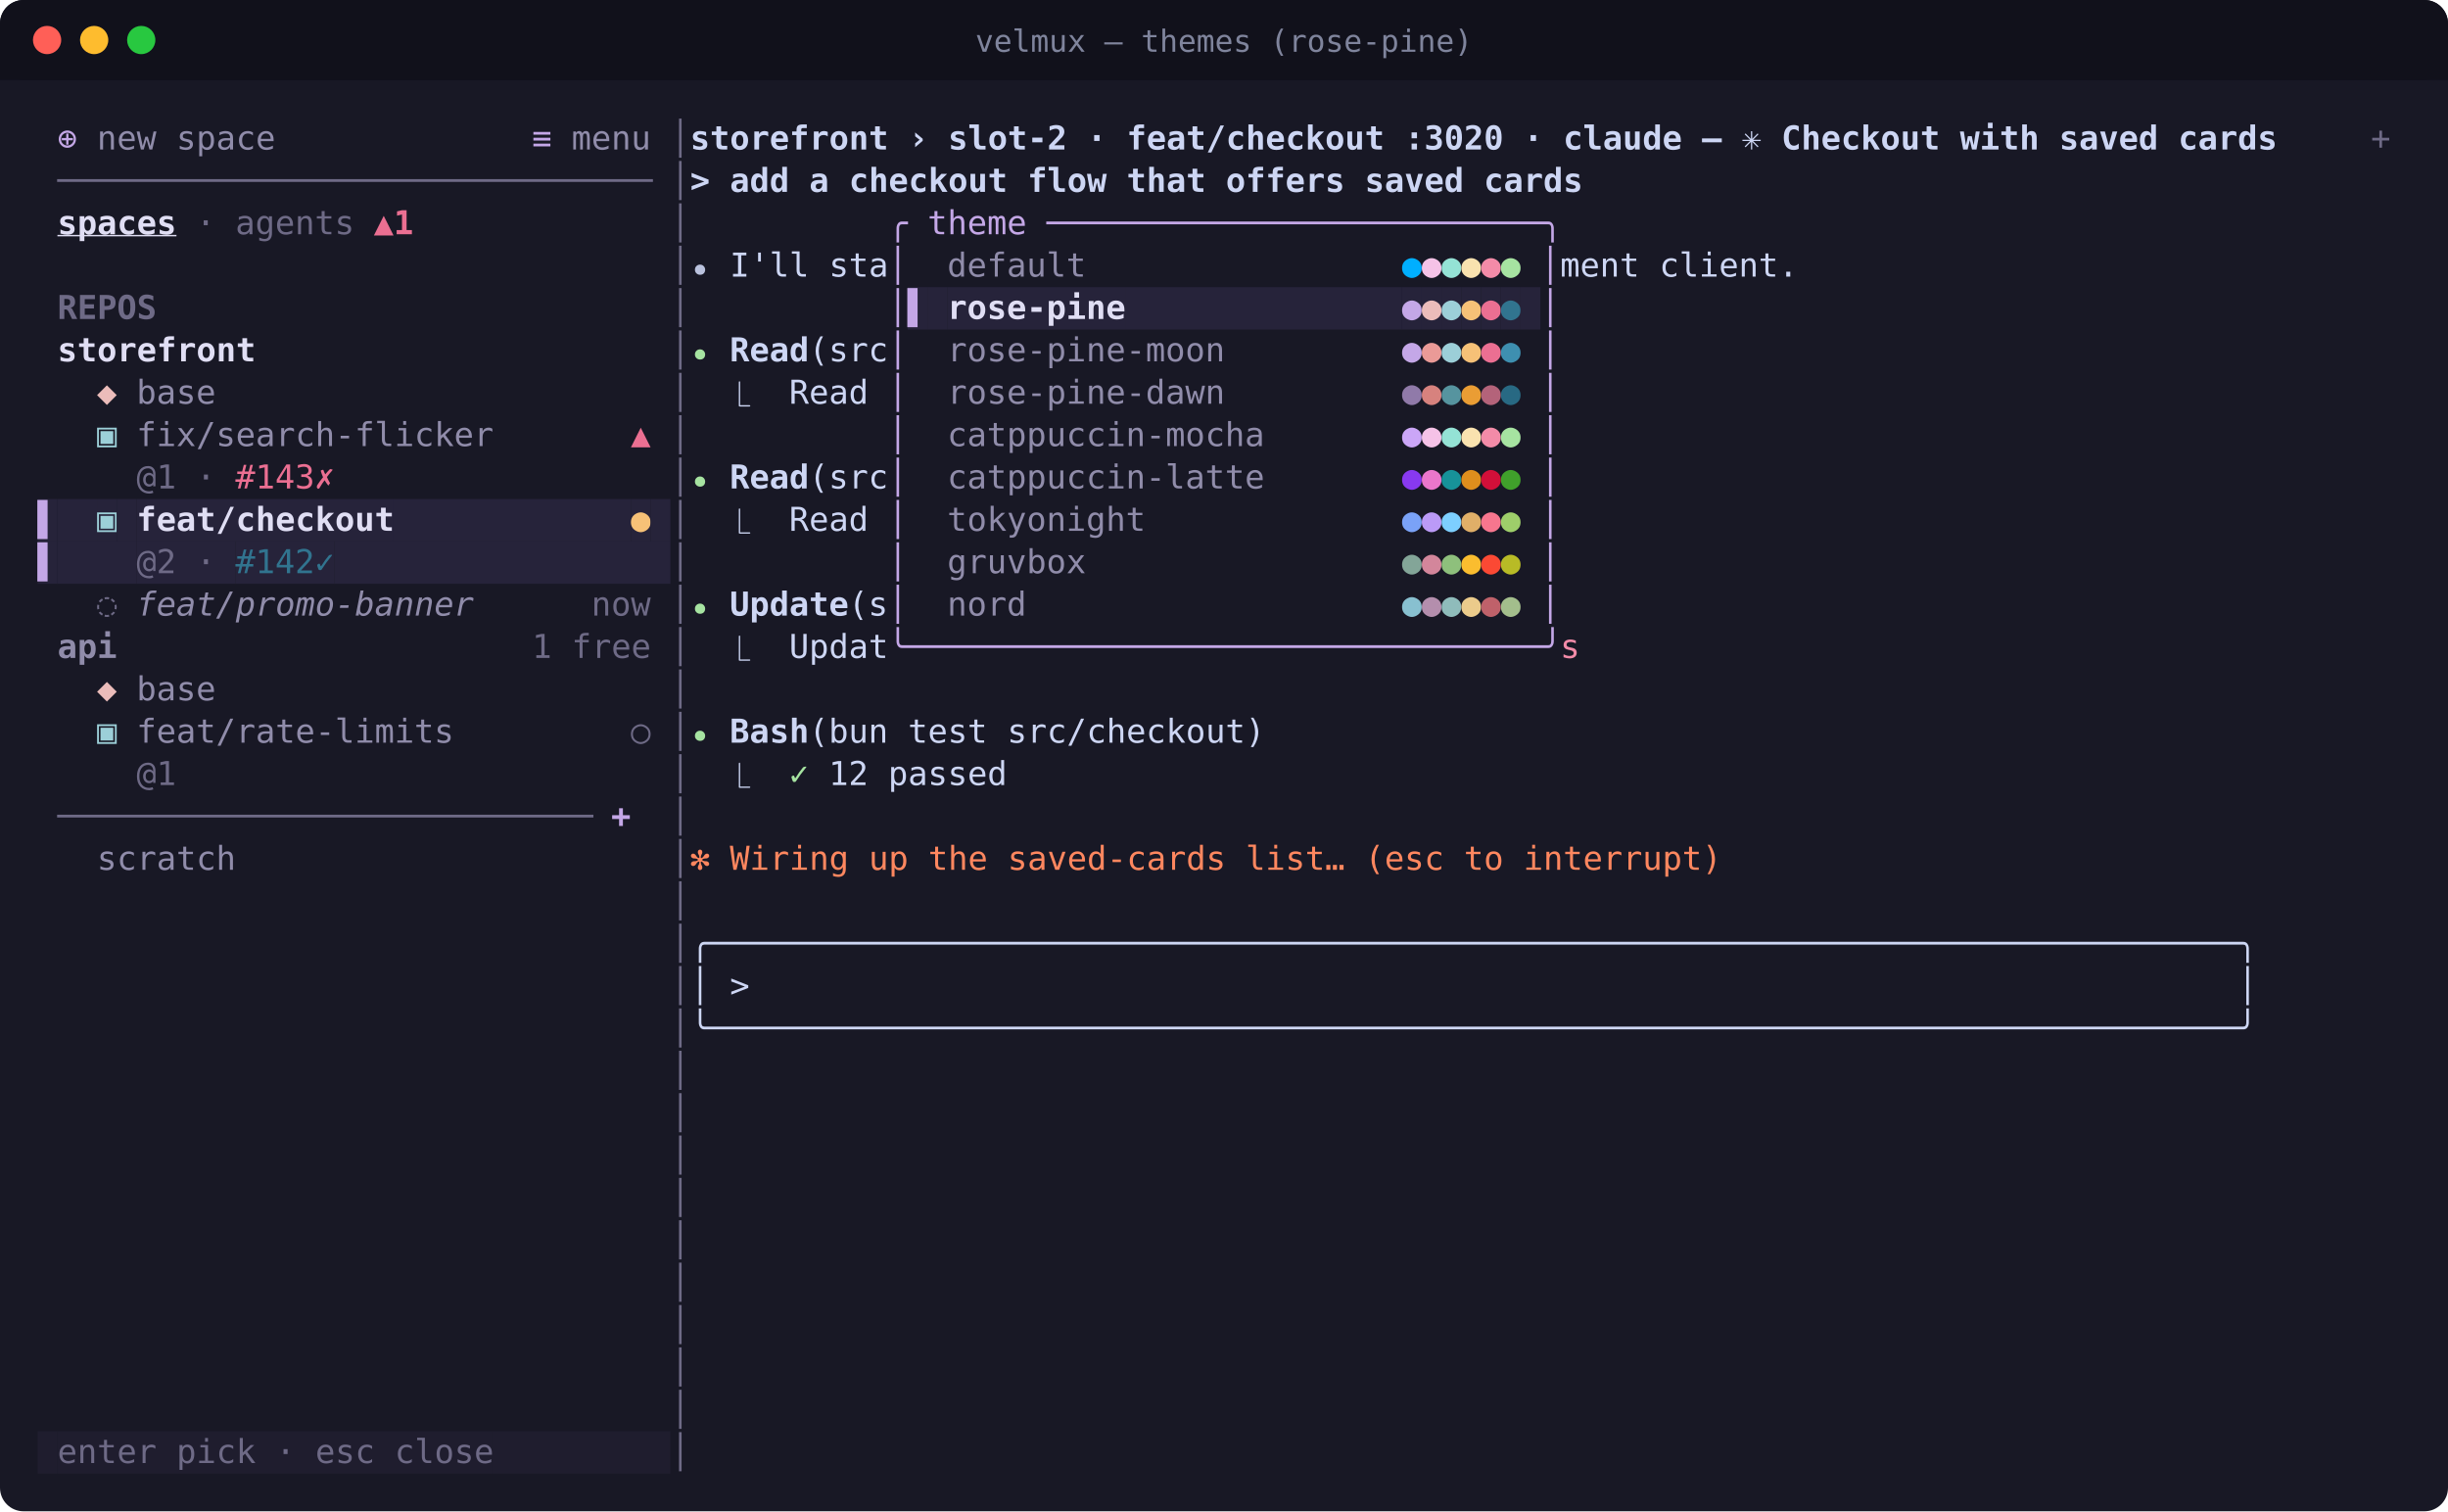
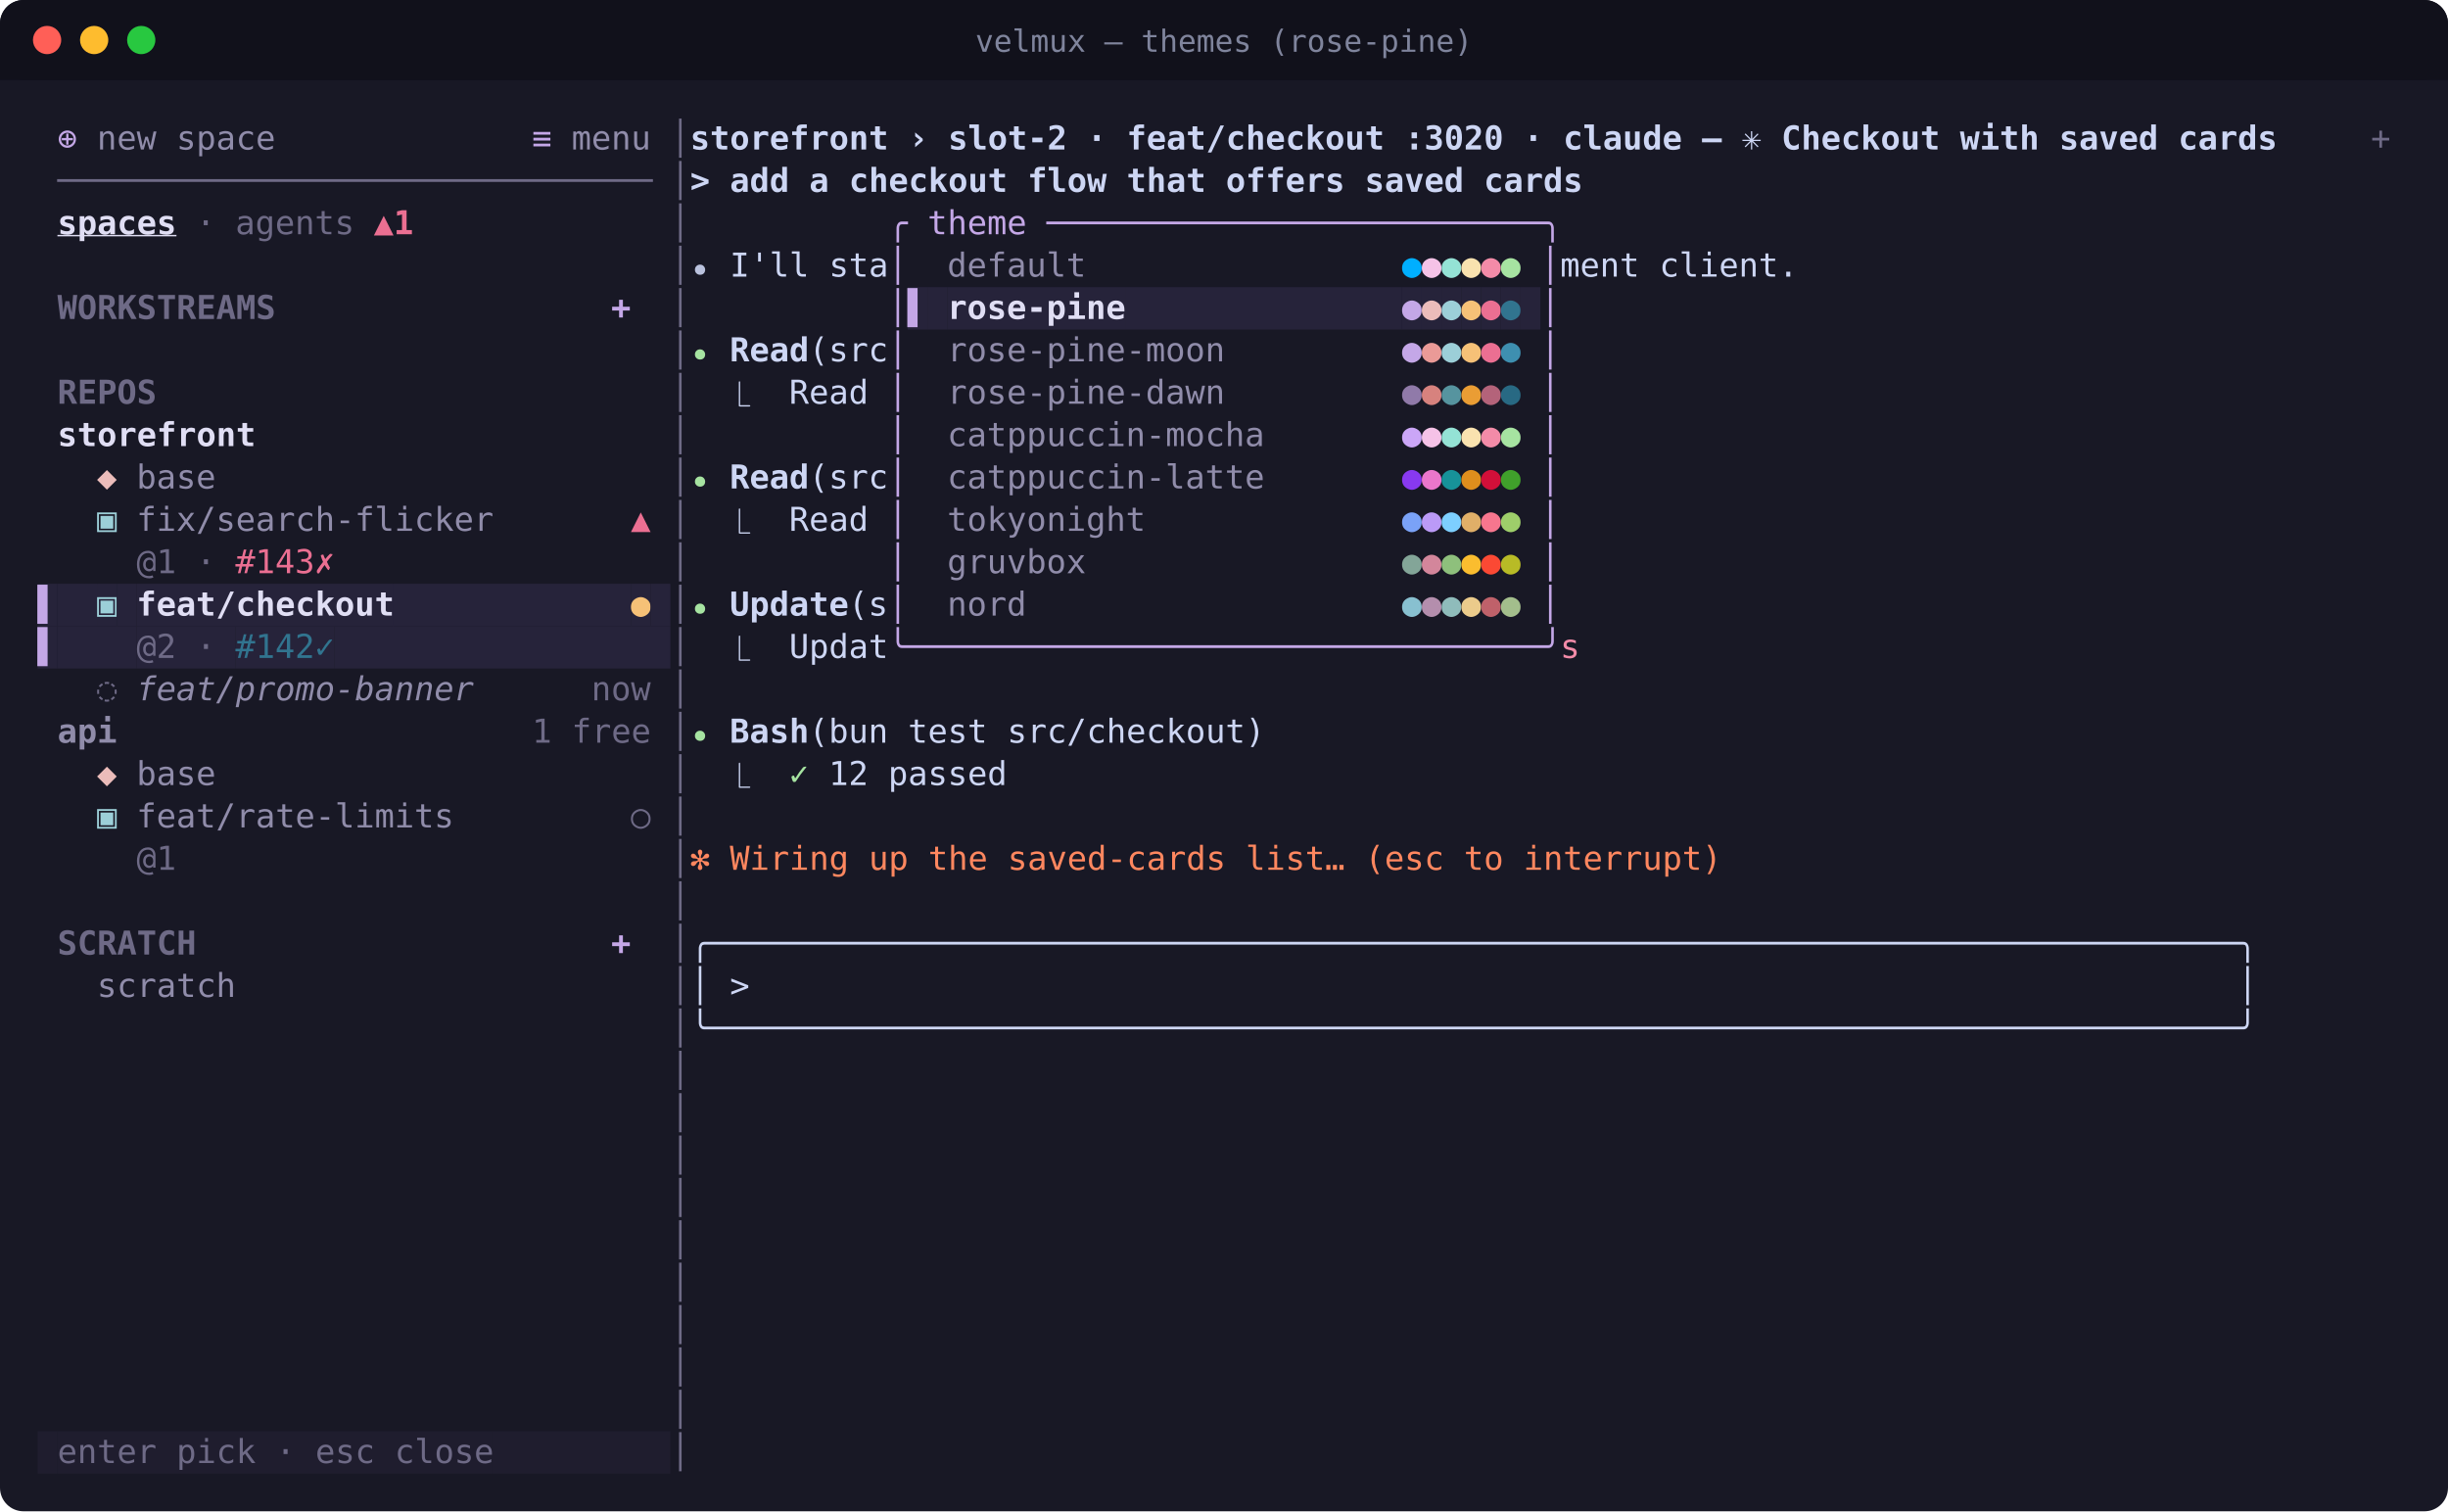
<svg xmlns="http://www.w3.org/2000/svg" width="1040" height="642" viewBox="0 0 1040 642" font-family="'SF Mono','JetBrains Mono',Menlo,Consolas,monospace" font-size="14">
  <rect width="1040" height="642" rx="10" fill="#181825" />
  <rect width="1040" height="34" rx="10" fill="#11111b" />
  <rect y="24" width="1040" height="10" fill="#11111b" />
  <circle cx="20" cy="17" r="6" fill="#ff5f57" />
  <circle cx="40" cy="17" r="6" fill="#febc2e" />
  <circle cx="60" cy="17" r="6" fill="#28c840" />
  <text x="520" y="22" fill="#7f849c" text-anchor="middle" font-size="13">velmux — themes (rose-pine)</text>
  <text x="24.4" y="63.5" fill="#c4a7e7" xml:space="preserve" textLength="8.4" lengthAdjust="spacingAndGlyphs">⊕</text>
  <text x="41.2" y="63.5" fill="#908caa" xml:space="preserve" textLength="75.6" lengthAdjust="spacingAndGlyphs">new space</text>
  <text x="226.0" y="63.5" fill="#c4a7e7" xml:space="preserve" textLength="8.4" lengthAdjust="spacingAndGlyphs">≡</text>
  <text x="242.8" y="63.5" fill="#908caa" xml:space="preserve" textLength="33.6" lengthAdjust="spacingAndGlyphs">menu</text>
  <text x="284.8" y="63.5" fill="#6e6a86" xml:space="preserve" textLength="8.4" lengthAdjust="spacingAndGlyphs">│</text>
  <text x="293.2" y="63.5" fill="#cdd6f4" xml:space="preserve" textLength="672.0" lengthAdjust="spacingAndGlyphs" font-weight="bold">storefront › slot-2 · feat/checkout :3020 · claude — ✳ Checkout with saved cards</text>
  <text x="1007.2" y="63.5" fill="#6e6a86" xml:space="preserve" textLength="8.4" lengthAdjust="spacingAndGlyphs">+</text>
  <text x="24.4" y="81.5" fill="#6e6a86" xml:space="preserve" textLength="252.0" lengthAdjust="spacingAndGlyphs">──────────────────────────────</text>
  <text x="284.8" y="81.5" fill="#6e6a86" xml:space="preserve" textLength="8.4" lengthAdjust="spacingAndGlyphs">│</text>
  <text x="293.2" y="81.5" fill="#cdd6f4" xml:space="preserve" textLength="378.0" lengthAdjust="spacingAndGlyphs" font-weight="bold">&gt; add a checkout flow that offers saved cards</text>
  <text x="24.4" y="99.5" fill="#e0def4" xml:space="preserve" textLength="50.4" lengthAdjust="spacingAndGlyphs" font-weight="bold" text-decoration="underline">spaces</text>
  <text x="83.2" y="99.5" fill="#6e6a86" xml:space="preserve" textLength="8.4" lengthAdjust="spacingAndGlyphs">·</text>
  <text x="100.0" y="99.5" fill="#6e6a86" xml:space="preserve" textLength="50.4" lengthAdjust="spacingAndGlyphs">agents</text>
  <text x="158.8" y="99.5" fill="#eb6f92" xml:space="preserve" textLength="16.8" lengthAdjust="spacingAndGlyphs" font-weight="bold">▲1</text>
  <text x="284.8" y="99.5" fill="#6e6a86" xml:space="preserve" textLength="8.4" lengthAdjust="spacingAndGlyphs">│</text>
  <text x="377.2" y="99.5" fill="#c4a7e7" xml:space="preserve" textLength="285.6" lengthAdjust="spacingAndGlyphs">╭ theme ─────────────────────────╮</text>
  <text x="284.8" y="117.5" fill="#6e6a86" xml:space="preserve" textLength="8.4" lengthAdjust="spacingAndGlyphs">│</text>
  <text x="293.2" y="117.5" fill="#bac2de" xml:space="preserve" textLength="8.4" lengthAdjust="spacingAndGlyphs">⏺</text>
  <text x="301.6" y="117.5" fill="#cdd6f4" xml:space="preserve" textLength="75.6" lengthAdjust="spacingAndGlyphs"> I'll sta</text>
  <text x="377.2" y="117.5" fill="#c4a7e7" xml:space="preserve" textLength="8.4" lengthAdjust="spacingAndGlyphs">│</text>
  <text x="402.4" y="117.5" fill="#908caa" xml:space="preserve" textLength="58.8" lengthAdjust="spacingAndGlyphs">default</text>
  <text x="595.6" y="117.5" fill="#00afff" xml:space="preserve" textLength="8.4" lengthAdjust="spacingAndGlyphs">●</text>
  <text x="604.0" y="117.5" fill="#f5c2e7" xml:space="preserve" textLength="8.4" lengthAdjust="spacingAndGlyphs">●</text>
  <text x="612.4" y="117.5" fill="#94e2d5" xml:space="preserve" textLength="8.4" lengthAdjust="spacingAndGlyphs">●</text>
  <text x="620.8" y="117.5" fill="#f9e2af" xml:space="preserve" textLength="8.4" lengthAdjust="spacingAndGlyphs">●</text>
  <text x="629.2" y="117.5" fill="#f38ba8" xml:space="preserve" textLength="8.4" lengthAdjust="spacingAndGlyphs">●</text>
  <text x="637.6" y="117.5" fill="#a6e3a1" xml:space="preserve" textLength="8.4" lengthAdjust="spacingAndGlyphs">●</text>
  <text x="654.4" y="117.5" fill="#c4a7e7" xml:space="preserve" textLength="8.4" lengthAdjust="spacingAndGlyphs">│</text>
  <text x="662.8" y="117.5" fill="#cdd6f4" xml:space="preserve" textLength="361.2" lengthAdjust="spacingAndGlyphs">ment client.                               </text>
-   <text x="24.4" y="135.5" fill="#6e6a86" xml:space="preserve" textLength="42.0" lengthAdjust="spacingAndGlyphs" font-weight="bold">REPOS</text>
+   <text x="24.4" y="135.5" fill="#6e6a86" xml:space="preserve" textLength="92.4" lengthAdjust="spacingAndGlyphs" font-weight="bold">WORKSTREAMS</text>
+   <text x="259.6" y="135.5" fill="#c4a7e7" xml:space="preserve" textLength="8.4" lengthAdjust="spacingAndGlyphs" font-weight="bold">+</text>
  <text x="284.8" y="135.5" fill="#6e6a86" xml:space="preserve" textLength="8.4" lengthAdjust="spacingAndGlyphs">│</text>
  <text x="377.2" y="135.5" fill="#c4a7e7" xml:space="preserve" textLength="8.4" lengthAdjust="spacingAndGlyphs">│</text>
  <rect x="385.6" y="122.0" width="8.4" height="18" fill="#26233a" />
  <text x="385.6" y="135.5" fill="#c4a7e7" xml:space="preserve" textLength="8.4" lengthAdjust="spacingAndGlyphs">▌</text>
  <rect x="394.0" y="122.0" width="8.4" height="18" fill="#26233a" />
  <rect x="402.4" y="122.0" width="75.6" height="18" fill="#26233a" />
  <text x="402.4" y="135.5" fill="#e0def4" xml:space="preserve" textLength="75.6" lengthAdjust="spacingAndGlyphs" font-weight="bold">rose-pine</text>
  <rect x="478.0" y="122.0" width="117.6" height="18" fill="#26233a" />
  <rect x="595.6" y="122.0" width="8.4" height="18" fill="#26233a" />
  <text x="595.6" y="135.5" fill="#c4a7e7" xml:space="preserve" textLength="8.4" lengthAdjust="spacingAndGlyphs">●</text>
  <rect x="604.0" y="122.0" width="8.4" height="18" fill="#26233a" />
  <text x="604.0" y="135.5" fill="#ebbcba" xml:space="preserve" textLength="8.4" lengthAdjust="spacingAndGlyphs">●</text>
  <rect x="612.4" y="122.0" width="8.4" height="18" fill="#26233a" />
  <text x="612.4" y="135.5" fill="#9ccfd8" xml:space="preserve" textLength="8.4" lengthAdjust="spacingAndGlyphs">●</text>
  <rect x="620.8" y="122.0" width="8.4" height="18" fill="#26233a" />
  <text x="620.8" y="135.5" fill="#f6c177" xml:space="preserve" textLength="8.4" lengthAdjust="spacingAndGlyphs">●</text>
  <rect x="629.2" y="122.0" width="8.4" height="18" fill="#26233a" />
  <text x="629.2" y="135.5" fill="#eb6f92" xml:space="preserve" textLength="8.4" lengthAdjust="spacingAndGlyphs">●</text>
  <rect x="637.6" y="122.0" width="8.4" height="18" fill="#26233a" />
  <text x="637.6" y="135.5" fill="#31748f" xml:space="preserve" textLength="8.4" lengthAdjust="spacingAndGlyphs">●</text>
  <rect x="646.0" y="122.0" width="8.4" height="18" fill="#26233a" />
  <text x="654.4" y="135.5" fill="#c4a7e7" xml:space="preserve" textLength="8.4" lengthAdjust="spacingAndGlyphs">│</text>
-   <text x="24.4" y="153.5" fill="#e0def4" xml:space="preserve" textLength="84.0" lengthAdjust="spacingAndGlyphs" font-weight="bold">storefront</text>
  <text x="284.8" y="153.5" fill="#6e6a86" xml:space="preserve" textLength="8.4" lengthAdjust="spacingAndGlyphs">│</text>
  <text x="293.2" y="153.5" fill="#a6e3a1" xml:space="preserve" textLength="8.4" lengthAdjust="spacingAndGlyphs">⏺</text>
  <text x="310.0" y="153.5" fill="#cdd6f4" xml:space="preserve" textLength="33.6" lengthAdjust="spacingAndGlyphs" font-weight="bold">Read</text>
  <text x="343.6" y="153.5" fill="#cdd6f4" xml:space="preserve" textLength="33.6" lengthAdjust="spacingAndGlyphs">(src</text>
  <text x="377.2" y="153.5" fill="#c4a7e7" xml:space="preserve" textLength="8.4" lengthAdjust="spacingAndGlyphs">│</text>
  <text x="402.4" y="153.5" fill="#908caa" xml:space="preserve" textLength="117.6" lengthAdjust="spacingAndGlyphs">rose-pine-moon</text>
  <text x="595.6" y="153.5" fill="#c4a7e7" xml:space="preserve" textLength="8.4" lengthAdjust="spacingAndGlyphs">●</text>
  <text x="604.0" y="153.5" fill="#ea9a97" xml:space="preserve" textLength="8.4" lengthAdjust="spacingAndGlyphs">●</text>
  <text x="612.4" y="153.5" fill="#9ccfd8" xml:space="preserve" textLength="8.4" lengthAdjust="spacingAndGlyphs">●</text>
  <text x="620.8" y="153.5" fill="#f6c177" xml:space="preserve" textLength="8.4" lengthAdjust="spacingAndGlyphs">●</text>
  <text x="629.2" y="153.5" fill="#eb6f92" xml:space="preserve" textLength="8.4" lengthAdjust="spacingAndGlyphs">●</text>
  <text x="637.6" y="153.5" fill="#3e8fb0" xml:space="preserve" textLength="8.4" lengthAdjust="spacingAndGlyphs">●</text>
  <text x="654.4" y="153.5" fill="#c4a7e7" xml:space="preserve" textLength="8.4" lengthAdjust="spacingAndGlyphs">│</text>
-   <text x="41.2" y="171.5" fill="#ebbcba" xml:space="preserve" textLength="8.4" lengthAdjust="spacingAndGlyphs">◆</text>
-   <text x="58.0" y="171.5" fill="#908caa" xml:space="preserve" textLength="33.6" lengthAdjust="spacingAndGlyphs">base</text>
+   <text x="24.4" y="171.5" fill="#6e6a86" xml:space="preserve" textLength="42.0" lengthAdjust="spacingAndGlyphs" font-weight="bold">REPOS</text>
  <text x="284.8" y="171.5" fill="#6e6a86" xml:space="preserve" textLength="8.4" lengthAdjust="spacingAndGlyphs">│</text>
  <text x="293.2" y="171.5" fill="#cdd6f4" xml:space="preserve" textLength="84.0" lengthAdjust="spacingAndGlyphs">  ⎿  Read </text>
  <text x="377.2" y="171.5" fill="#c4a7e7" xml:space="preserve" textLength="8.4" lengthAdjust="spacingAndGlyphs">│</text>
  <text x="402.4" y="171.5" fill="#908caa" xml:space="preserve" textLength="117.6" lengthAdjust="spacingAndGlyphs">rose-pine-dawn</text>
  <text x="595.6" y="171.5" fill="#907aa9" xml:space="preserve" textLength="8.4" lengthAdjust="spacingAndGlyphs">●</text>
  <text x="604.0" y="171.5" fill="#d7827e" xml:space="preserve" textLength="8.4" lengthAdjust="spacingAndGlyphs">●</text>
  <text x="612.4" y="171.5" fill="#56949f" xml:space="preserve" textLength="8.4" lengthAdjust="spacingAndGlyphs">●</text>
  <text x="620.8" y="171.5" fill="#ea9d34" xml:space="preserve" textLength="8.4" lengthAdjust="spacingAndGlyphs">●</text>
  <text x="629.2" y="171.5" fill="#b4637a" xml:space="preserve" textLength="8.4" lengthAdjust="spacingAndGlyphs">●</text>
  <text x="637.6" y="171.5" fill="#286983" xml:space="preserve" textLength="8.4" lengthAdjust="spacingAndGlyphs">●</text>
  <text x="654.4" y="171.5" fill="#c4a7e7" xml:space="preserve" textLength="8.4" lengthAdjust="spacingAndGlyphs">│</text>
-   <text x="41.2" y="189.5" fill="#9ccfd8" xml:space="preserve" textLength="8.4" lengthAdjust="spacingAndGlyphs">▣</text>
-   <text x="58.0" y="189.5" fill="#908caa" xml:space="preserve" textLength="151.2" lengthAdjust="spacingAndGlyphs">fix/search-flicker</text>
-   <text x="268.0" y="189.5" fill="#eb6f92" xml:space="preserve" textLength="8.4" lengthAdjust="spacingAndGlyphs" font-weight="bold">▲</text>
+   <text x="24.4" y="189.5" fill="#e0def4" xml:space="preserve" textLength="84.0" lengthAdjust="spacingAndGlyphs" font-weight="bold">storefront</text>
  <text x="284.8" y="189.5" fill="#6e6a86" xml:space="preserve" textLength="8.4" lengthAdjust="spacingAndGlyphs">│</text>
  <text x="377.2" y="189.5" fill="#c4a7e7" xml:space="preserve" textLength="8.4" lengthAdjust="spacingAndGlyphs">│</text>
  <text x="402.4" y="189.5" fill="#908caa" xml:space="preserve" textLength="134.4" lengthAdjust="spacingAndGlyphs">catppuccin-mocha</text>
  <text x="595.6" y="189.5" fill="#cba6f7" xml:space="preserve" textLength="8.4" lengthAdjust="spacingAndGlyphs">●</text>
  <text x="604.0" y="189.5" fill="#f5c2e7" xml:space="preserve" textLength="8.4" lengthAdjust="spacingAndGlyphs">●</text>
  <text x="612.4" y="189.5" fill="#94e2d5" xml:space="preserve" textLength="8.4" lengthAdjust="spacingAndGlyphs">●</text>
  <text x="620.8" y="189.5" fill="#f9e2af" xml:space="preserve" textLength="8.4" lengthAdjust="spacingAndGlyphs">●</text>
  <text x="629.2" y="189.5" fill="#f38ba8" xml:space="preserve" textLength="8.4" lengthAdjust="spacingAndGlyphs">●</text>
  <text x="637.6" y="189.5" fill="#a6e3a1" xml:space="preserve" textLength="8.4" lengthAdjust="spacingAndGlyphs">●</text>
  <text x="654.4" y="189.5" fill="#c4a7e7" xml:space="preserve" textLength="8.4" lengthAdjust="spacingAndGlyphs">│</text>
-   <text x="58.0" y="207.5" fill="#6e6a86" xml:space="preserve" textLength="42.0" lengthAdjust="spacingAndGlyphs">@1 · </text>
-   <text x="100.0" y="207.5" fill="#eb6f92" xml:space="preserve" textLength="42.0" lengthAdjust="spacingAndGlyphs">#143✗</text>
+   <text x="41.2" y="207.5" fill="#ebbcba" xml:space="preserve" textLength="8.4" lengthAdjust="spacingAndGlyphs">◆</text>
+   <text x="58.0" y="207.5" fill="#908caa" xml:space="preserve" textLength="33.6" lengthAdjust="spacingAndGlyphs">base</text>
  <text x="284.8" y="207.5" fill="#6e6a86" xml:space="preserve" textLength="8.4" lengthAdjust="spacingAndGlyphs">│</text>
  <text x="293.2" y="207.5" fill="#a6e3a1" xml:space="preserve" textLength="8.4" lengthAdjust="spacingAndGlyphs">⏺</text>
  <text x="310.0" y="207.5" fill="#cdd6f4" xml:space="preserve" textLength="33.6" lengthAdjust="spacingAndGlyphs" font-weight="bold">Read</text>
  <text x="343.6" y="207.5" fill="#cdd6f4" xml:space="preserve" textLength="33.6" lengthAdjust="spacingAndGlyphs">(src</text>
  <text x="377.2" y="207.5" fill="#c4a7e7" xml:space="preserve" textLength="8.4" lengthAdjust="spacingAndGlyphs">│</text>
  <text x="402.4" y="207.5" fill="#908caa" xml:space="preserve" textLength="134.4" lengthAdjust="spacingAndGlyphs">catppuccin-latte</text>
  <text x="595.6" y="207.5" fill="#8839ef" xml:space="preserve" textLength="8.4" lengthAdjust="spacingAndGlyphs">●</text>
  <text x="604.0" y="207.5" fill="#ea76cb" xml:space="preserve" textLength="8.4" lengthAdjust="spacingAndGlyphs">●</text>
  <text x="612.4" y="207.5" fill="#179299" xml:space="preserve" textLength="8.4" lengthAdjust="spacingAndGlyphs">●</text>
  <text x="620.8" y="207.5" fill="#df8e1d" xml:space="preserve" textLength="8.4" lengthAdjust="spacingAndGlyphs">●</text>
  <text x="629.2" y="207.5" fill="#d20f39" xml:space="preserve" textLength="8.4" lengthAdjust="spacingAndGlyphs">●</text>
  <text x="637.6" y="207.5" fill="#40a02b" xml:space="preserve" textLength="8.4" lengthAdjust="spacingAndGlyphs">●</text>
  <text x="654.4" y="207.5" fill="#c4a7e7" xml:space="preserve" textLength="8.4" lengthAdjust="spacingAndGlyphs">│</text>
-   <rect x="16.0" y="212.0" width="8.4" height="18" fill="#26233a" />
-   <text x="16.0" y="225.5" fill="#c4a7e7" xml:space="preserve" textLength="8.4" lengthAdjust="spacingAndGlyphs">▌</text>
-   <rect x="24.4" y="212.0" width="16.8" height="18" fill="#26233a" />
-   <rect x="41.2" y="212.0" width="8.4" height="18" fill="#26233a" />
  <text x="41.2" y="225.5" fill="#9ccfd8" xml:space="preserve" textLength="8.4" lengthAdjust="spacingAndGlyphs">▣</text>
-   <rect x="49.6" y="212.0" width="8.4" height="18" fill="#26233a" />
-   <rect x="58.0" y="212.0" width="109.2" height="18" fill="#26233a" />
-   <text x="58.0" y="225.5" fill="#e0def4" xml:space="preserve" textLength="109.2" lengthAdjust="spacingAndGlyphs" font-weight="bold">feat/checkout</text>
-   <rect x="167.2" y="212.0" width="100.8" height="18" fill="#26233a" />
-   <rect x="268.0" y="212.0" width="8.4" height="18" fill="#26233a" />
-   <text x="268.0" y="225.5" fill="#f6c177" xml:space="preserve" textLength="8.4" lengthAdjust="spacingAndGlyphs">●</text>
-   <rect x="276.4" y="212.0" width="8.4" height="18" fill="#26233a" />
+   <text x="58.0" y="225.5" fill="#908caa" xml:space="preserve" textLength="151.2" lengthAdjust="spacingAndGlyphs">fix/search-flicker</text>
+   <text x="268.0" y="225.5" fill="#eb6f92" xml:space="preserve" textLength="8.4" lengthAdjust="spacingAndGlyphs" font-weight="bold">▲</text>
  <text x="284.8" y="225.5" fill="#6e6a86" xml:space="preserve" textLength="8.4" lengthAdjust="spacingAndGlyphs">│</text>
  <text x="293.2" y="225.5" fill="#cdd6f4" xml:space="preserve" textLength="84.0" lengthAdjust="spacingAndGlyphs">  ⎿  Read </text>
  <text x="377.2" y="225.5" fill="#c4a7e7" xml:space="preserve" textLength="8.4" lengthAdjust="spacingAndGlyphs">│</text>
  <text x="402.4" y="225.5" fill="#908caa" xml:space="preserve" textLength="84.0" lengthAdjust="spacingAndGlyphs">tokyonight</text>
  <text x="595.6" y="225.5" fill="#7aa2f7" xml:space="preserve" textLength="8.4" lengthAdjust="spacingAndGlyphs">●</text>
  <text x="604.0" y="225.5" fill="#bb9af7" xml:space="preserve" textLength="8.4" lengthAdjust="spacingAndGlyphs">●</text>
  <text x="612.4" y="225.5" fill="#7dcfff" xml:space="preserve" textLength="8.4" lengthAdjust="spacingAndGlyphs">●</text>
  <text x="620.8" y="225.5" fill="#e0af68" xml:space="preserve" textLength="8.4" lengthAdjust="spacingAndGlyphs">●</text>
  <text x="629.2" y="225.5" fill="#f7768e" xml:space="preserve" textLength="8.4" lengthAdjust="spacingAndGlyphs">●</text>
  <text x="637.6" y="225.5" fill="#9ece6a" xml:space="preserve" textLength="8.4" lengthAdjust="spacingAndGlyphs">●</text>
  <text x="654.4" y="225.5" fill="#c4a7e7" xml:space="preserve" textLength="8.4" lengthAdjust="spacingAndGlyphs">│</text>
-   <rect x="16.0" y="230.0" width="8.4" height="18" fill="#26233a" />
-   <text x="16.0" y="243.5" fill="#c4a7e7" xml:space="preserve" textLength="8.4" lengthAdjust="spacingAndGlyphs">▌</text>
-   <rect x="24.4" y="230.0" width="33.6" height="18" fill="#26233a" />
-   <rect x="58.0" y="230.0" width="42.0" height="18" fill="#26233a" />
-   <text x="58.0" y="243.5" fill="#6e6a86" xml:space="preserve" textLength="42.0" lengthAdjust="spacingAndGlyphs">@2 · </text>
-   <rect x="100.0" y="230.0" width="42.0" height="18" fill="#26233a" />
-   <text x="100.0" y="243.5" fill="#31748f" xml:space="preserve" textLength="42.0" lengthAdjust="spacingAndGlyphs">#142✓</text>
-   <rect x="142.0" y="230.0" width="142.8" height="18" fill="#26233a" />
+   <text x="58.0" y="243.5" fill="#6e6a86" xml:space="preserve" textLength="42.0" lengthAdjust="spacingAndGlyphs">@1 · </text>
+   <text x="100.0" y="243.5" fill="#eb6f92" xml:space="preserve" textLength="42.0" lengthAdjust="spacingAndGlyphs">#143✗</text>
  <text x="284.8" y="243.5" fill="#6e6a86" xml:space="preserve" textLength="8.4" lengthAdjust="spacingAndGlyphs">│</text>
  <text x="377.2" y="243.5" fill="#c4a7e7" xml:space="preserve" textLength="8.4" lengthAdjust="spacingAndGlyphs">│</text>
  <text x="402.4" y="243.5" fill="#908caa" xml:space="preserve" textLength="58.8" lengthAdjust="spacingAndGlyphs">gruvbox</text>
  <text x="595.6" y="243.5" fill="#83a598" xml:space="preserve" textLength="8.4" lengthAdjust="spacingAndGlyphs">●</text>
  <text x="604.0" y="243.5" fill="#d3869b" xml:space="preserve" textLength="8.4" lengthAdjust="spacingAndGlyphs">●</text>
  <text x="612.4" y="243.5" fill="#8ec07c" xml:space="preserve" textLength="8.4" lengthAdjust="spacingAndGlyphs">●</text>
  <text x="620.8" y="243.5" fill="#fabd2f" xml:space="preserve" textLength="8.4" lengthAdjust="spacingAndGlyphs">●</text>
  <text x="629.2" y="243.5" fill="#fb4934" xml:space="preserve" textLength="8.4" lengthAdjust="spacingAndGlyphs">●</text>
  <text x="637.6" y="243.5" fill="#b8bb26" xml:space="preserve" textLength="8.4" lengthAdjust="spacingAndGlyphs">●</text>
  <text x="654.4" y="243.5" fill="#c4a7e7" xml:space="preserve" textLength="8.4" lengthAdjust="spacingAndGlyphs">│</text>
-   <text x="41.2" y="261.5" fill="#6e6a86" xml:space="preserve" textLength="8.4" lengthAdjust="spacingAndGlyphs">◌</text>
-   <text x="58.0" y="261.5" fill="#908caa" xml:space="preserve" textLength="142.8" lengthAdjust="spacingAndGlyphs" font-style="italic">feat/promo-banner</text>
-   <text x="251.2" y="261.5" fill="#6e6a86" xml:space="preserve" textLength="25.2" lengthAdjust="spacingAndGlyphs">now</text>
+   <rect x="16.0" y="248.0" width="8.4" height="18" fill="#26233a" />
+   <text x="16.0" y="261.5" fill="#c4a7e7" xml:space="preserve" textLength="8.4" lengthAdjust="spacingAndGlyphs">▌</text>
+   <rect x="24.4" y="248.0" width="16.8" height="18" fill="#26233a" />
+   <rect x="41.2" y="248.0" width="8.4" height="18" fill="#26233a" />
+   <text x="41.2" y="261.5" fill="#9ccfd8" xml:space="preserve" textLength="8.4" lengthAdjust="spacingAndGlyphs">▣</text>
+   <rect x="49.6" y="248.0" width="8.4" height="18" fill="#26233a" />
+   <rect x="58.0" y="248.0" width="109.2" height="18" fill="#26233a" />
+   <text x="58.0" y="261.5" fill="#e0def4" xml:space="preserve" textLength="109.2" lengthAdjust="spacingAndGlyphs" font-weight="bold">feat/checkout</text>
+   <rect x="167.2" y="248.0" width="100.8" height="18" fill="#26233a" />
+   <rect x="268.0" y="248.0" width="8.4" height="18" fill="#26233a" />
+   <text x="268.0" y="261.5" fill="#f6c177" xml:space="preserve" textLength="8.4" lengthAdjust="spacingAndGlyphs">●</text>
+   <rect x="276.4" y="248.0" width="8.4" height="18" fill="#26233a" />
  <text x="284.8" y="261.5" fill="#6e6a86" xml:space="preserve" textLength="8.4" lengthAdjust="spacingAndGlyphs">│</text>
  <text x="293.2" y="261.5" fill="#a6e3a1" xml:space="preserve" textLength="8.4" lengthAdjust="spacingAndGlyphs">⏺</text>
  <text x="310.0" y="261.5" fill="#cdd6f4" xml:space="preserve" textLength="50.4" lengthAdjust="spacingAndGlyphs" font-weight="bold">Update</text>
  <text x="360.4" y="261.5" fill="#cdd6f4" xml:space="preserve" textLength="16.8" lengthAdjust="spacingAndGlyphs">(s</text>
  <text x="377.2" y="261.5" fill="#c4a7e7" xml:space="preserve" textLength="8.4" lengthAdjust="spacingAndGlyphs">│</text>
  <text x="402.4" y="261.5" fill="#908caa" xml:space="preserve" textLength="33.6" lengthAdjust="spacingAndGlyphs">nord</text>
  <text x="595.6" y="261.5" fill="#88c0d0" xml:space="preserve" textLength="8.4" lengthAdjust="spacingAndGlyphs">●</text>
  <text x="604.0" y="261.5" fill="#b48ead" xml:space="preserve" textLength="8.4" lengthAdjust="spacingAndGlyphs">●</text>
  <text x="612.4" y="261.5" fill="#8fbcbb" xml:space="preserve" textLength="8.4" lengthAdjust="spacingAndGlyphs">●</text>
  <text x="620.8" y="261.5" fill="#ebcb8b" xml:space="preserve" textLength="8.4" lengthAdjust="spacingAndGlyphs">●</text>
  <text x="629.2" y="261.5" fill="#bf616a" xml:space="preserve" textLength="8.4" lengthAdjust="spacingAndGlyphs">●</text>
  <text x="637.6" y="261.5" fill="#a3be8c" xml:space="preserve" textLength="8.4" lengthAdjust="spacingAndGlyphs">●</text>
  <text x="654.4" y="261.5" fill="#c4a7e7" xml:space="preserve" textLength="8.4" lengthAdjust="spacingAndGlyphs">│</text>
-   <text x="24.4" y="279.5" fill="#908caa" xml:space="preserve" textLength="25.2" lengthAdjust="spacingAndGlyphs" font-weight="bold">api</text>
-   <text x="226.0" y="279.5" fill="#6e6a86" xml:space="preserve" textLength="50.4" lengthAdjust="spacingAndGlyphs">1 free</text>
+   <rect x="16.0" y="266.0" width="8.4" height="18" fill="#26233a" />
+   <text x="16.0" y="279.5" fill="#c4a7e7" xml:space="preserve" textLength="8.4" lengthAdjust="spacingAndGlyphs">▌</text>
+   <rect x="24.4" y="266.0" width="33.6" height="18" fill="#26233a" />
+   <rect x="58.0" y="266.0" width="42.0" height="18" fill="#26233a" />
+   <text x="58.0" y="279.5" fill="#6e6a86" xml:space="preserve" textLength="42.0" lengthAdjust="spacingAndGlyphs">@2 · </text>
+   <rect x="100.0" y="266.0" width="42.0" height="18" fill="#26233a" />
+   <text x="100.0" y="279.5" fill="#31748f" xml:space="preserve" textLength="42.0" lengthAdjust="spacingAndGlyphs">#142✓</text>
+   <rect x="142.0" y="266.0" width="142.8" height="18" fill="#26233a" />
  <text x="284.8" y="279.5" fill="#6e6a86" xml:space="preserve" textLength="8.4" lengthAdjust="spacingAndGlyphs">│</text>
  <text x="293.2" y="279.5" fill="#cdd6f4" xml:space="preserve" textLength="84.0" lengthAdjust="spacingAndGlyphs">  ⎿  Updat</text>
  <text x="377.2" y="279.5" fill="#c4a7e7" xml:space="preserve" textLength="285.6" lengthAdjust="spacingAndGlyphs">╰────────────────────────────────╯</text>
  <text x="662.8" y="279.5" fill="#f38ba8" xml:space="preserve" textLength="8.4" lengthAdjust="spacingAndGlyphs">s</text>
-   <text x="41.2" y="297.5" fill="#ebbcba" xml:space="preserve" textLength="8.4" lengthAdjust="spacingAndGlyphs">◆</text>
-   <text x="58.0" y="297.5" fill="#908caa" xml:space="preserve" textLength="33.6" lengthAdjust="spacingAndGlyphs">base</text>
+   <text x="41.2" y="297.5" fill="#6e6a86" xml:space="preserve" textLength="8.4" lengthAdjust="spacingAndGlyphs">◌</text>
+   <text x="58.0" y="297.5" fill="#908caa" xml:space="preserve" textLength="142.8" lengthAdjust="spacingAndGlyphs" font-style="italic">feat/promo-banner</text>
+   <text x="251.2" y="297.5" fill="#6e6a86" xml:space="preserve" textLength="25.2" lengthAdjust="spacingAndGlyphs">now</text>
  <text x="284.8" y="297.5" fill="#6e6a86" xml:space="preserve" textLength="8.4" lengthAdjust="spacingAndGlyphs">│</text>
-   <text x="41.2" y="315.5" fill="#9ccfd8" xml:space="preserve" textLength="8.4" lengthAdjust="spacingAndGlyphs">▣</text>
-   <text x="58.0" y="315.5" fill="#908caa" xml:space="preserve" textLength="134.4" lengthAdjust="spacingAndGlyphs">feat/rate-limits</text>
-   <text x="268.0" y="315.5" fill="#6e6a86" xml:space="preserve" textLength="8.4" lengthAdjust="spacingAndGlyphs">○</text>
+   <text x="24.4" y="315.5" fill="#908caa" xml:space="preserve" textLength="25.2" lengthAdjust="spacingAndGlyphs" font-weight="bold">api</text>
+   <text x="226.0" y="315.5" fill="#6e6a86" xml:space="preserve" textLength="50.4" lengthAdjust="spacingAndGlyphs">1 free</text>
  <text x="284.8" y="315.5" fill="#6e6a86" xml:space="preserve" textLength="8.4" lengthAdjust="spacingAndGlyphs">│</text>
  <text x="293.2" y="315.5" fill="#a6e3a1" xml:space="preserve" textLength="8.4" lengthAdjust="spacingAndGlyphs">⏺</text>
  <text x="310.0" y="315.5" fill="#cdd6f4" xml:space="preserve" textLength="33.6" lengthAdjust="spacingAndGlyphs" font-weight="bold">Bash</text>
  <text x="343.6" y="315.5" fill="#cdd6f4" xml:space="preserve" textLength="680.4" lengthAdjust="spacingAndGlyphs">(bun test src/checkout)                                                          </text>
-   <text x="58.0" y="333.5" fill="#6e6a86" xml:space="preserve" textLength="16.8" lengthAdjust="spacingAndGlyphs">@1</text>
+   <text x="41.2" y="333.5" fill="#ebbcba" xml:space="preserve" textLength="8.4" lengthAdjust="spacingAndGlyphs">◆</text>
+   <text x="58.0" y="333.5" fill="#908caa" xml:space="preserve" textLength="33.6" lengthAdjust="spacingAndGlyphs">base</text>
  <text x="284.8" y="333.5" fill="#6e6a86" xml:space="preserve" textLength="8.4" lengthAdjust="spacingAndGlyphs">│</text>
  <text x="293.2" y="333.5" fill="#cdd6f4" xml:space="preserve" textLength="42.0" lengthAdjust="spacingAndGlyphs">  ⎿  </text>
  <text x="335.2" y="333.5" fill="#a6e3a1" xml:space="preserve" textLength="8.4" lengthAdjust="spacingAndGlyphs">✓</text>
  <text x="343.6" y="333.5" fill="#cdd6f4" xml:space="preserve" textLength="680.4" lengthAdjust="spacingAndGlyphs"> 12 passed                                                                       </text>
-   <text x="24.4" y="351.5" fill="#6e6a86" xml:space="preserve" textLength="226.8" lengthAdjust="spacingAndGlyphs">───────────────────────────</text>
-   <text x="259.6" y="351.5" fill="#c4a7e7" xml:space="preserve" textLength="8.4" lengthAdjust="spacingAndGlyphs" font-weight="bold">+</text>
+   <text x="41.2" y="351.5" fill="#9ccfd8" xml:space="preserve" textLength="8.4" lengthAdjust="spacingAndGlyphs">▣</text>
+   <text x="58.0" y="351.5" fill="#908caa" xml:space="preserve" textLength="134.4" lengthAdjust="spacingAndGlyphs">feat/rate-limits</text>
+   <text x="268.0" y="351.5" fill="#6e6a86" xml:space="preserve" textLength="8.4" lengthAdjust="spacingAndGlyphs">○</text>
  <text x="284.8" y="351.5" fill="#6e6a86" xml:space="preserve" textLength="8.4" lengthAdjust="spacingAndGlyphs">│</text>
-   <text x="41.2" y="369.5" fill="#908caa" xml:space="preserve" textLength="58.8" lengthAdjust="spacingAndGlyphs">scratch</text>
+   <text x="58.0" y="369.5" fill="#6e6a86" xml:space="preserve" textLength="16.8" lengthAdjust="spacingAndGlyphs">@1</text>
  <text x="284.8" y="369.5" fill="#6e6a86" xml:space="preserve" textLength="8.4" lengthAdjust="spacingAndGlyphs">│</text>
  <text x="293.2" y="369.5" fill="#ff875f" xml:space="preserve" textLength="436.8" lengthAdjust="spacingAndGlyphs">✻ Wiring up the saved-cards list… (esc to interrupt)</text>
  <text x="284.8" y="387.5" fill="#6e6a86" xml:space="preserve" textLength="8.4" lengthAdjust="spacingAndGlyphs">│</text>
+   <text x="24.4" y="405.5" fill="#6e6a86" xml:space="preserve" textLength="58.8" lengthAdjust="spacingAndGlyphs" font-weight="bold">SCRATCH</text>
+   <text x="259.6" y="405.5" fill="#c4a7e7" xml:space="preserve" textLength="8.4" lengthAdjust="spacingAndGlyphs" font-weight="bold">+</text>
  <text x="284.8" y="405.5" fill="#6e6a86" xml:space="preserve" textLength="8.4" lengthAdjust="spacingAndGlyphs">│</text>
  <text x="293.2" y="405.5" fill="#cdd6f4" xml:space="preserve" textLength="730.8" lengthAdjust="spacingAndGlyphs">╭─────────────────────────────────────────────────────────────────────────────╮        </text>
+   <text x="41.2" y="423.5" fill="#908caa" xml:space="preserve" textLength="58.8" lengthAdjust="spacingAndGlyphs">scratch</text>
  <text x="284.8" y="423.5" fill="#6e6a86" xml:space="preserve" textLength="8.4" lengthAdjust="spacingAndGlyphs">│</text>
  <text x="293.2" y="423.5" fill="#cdd6f4" xml:space="preserve" textLength="730.8" lengthAdjust="spacingAndGlyphs">│ &gt;                                                                           │        </text>
  <text x="284.8" y="441.5" fill="#6e6a86" xml:space="preserve" textLength="8.4" lengthAdjust="spacingAndGlyphs">│</text>
  <text x="293.2" y="441.5" fill="#cdd6f4" xml:space="preserve" textLength="730.8" lengthAdjust="spacingAndGlyphs">╰─────────────────────────────────────────────────────────────────────────────╯        </text>
  <text x="284.8" y="459.5" fill="#6e6a86" xml:space="preserve" textLength="8.4" lengthAdjust="spacingAndGlyphs">│</text>
  <text x="284.8" y="477.5" fill="#6e6a86" xml:space="preserve" textLength="8.4" lengthAdjust="spacingAndGlyphs">│</text>
  <text x="284.8" y="495.5" fill="#6e6a86" xml:space="preserve" textLength="8.4" lengthAdjust="spacingAndGlyphs">│</text>
  <text x="284.8" y="513.5" fill="#6e6a86" xml:space="preserve" textLength="8.4" lengthAdjust="spacingAndGlyphs">│</text>
  <text x="284.8" y="531.5" fill="#6e6a86" xml:space="preserve" textLength="8.4" lengthAdjust="spacingAndGlyphs">│</text>
  <text x="284.8" y="549.5" fill="#6e6a86" xml:space="preserve" textLength="8.4" lengthAdjust="spacingAndGlyphs">│</text>
  <text x="284.8" y="567.5" fill="#6e6a86" xml:space="preserve" textLength="8.4" lengthAdjust="spacingAndGlyphs">│</text>
  <text x="284.8" y="585.5" fill="#6e6a86" xml:space="preserve" textLength="8.4" lengthAdjust="spacingAndGlyphs">│</text>
  <text x="284.8" y="603.5" fill="#6e6a86" xml:space="preserve" textLength="8.4" lengthAdjust="spacingAndGlyphs">│</text>
  <rect x="16.0" y="608.0" width="8.4" height="18" fill="#1f1d2e" />
  <rect x="24.4" y="608.0" width="184.8" height="18" fill="#1f1d2e" />
  <text x="24.4" y="621.5" fill="#6e6a86" xml:space="preserve" textLength="184.8" lengthAdjust="spacingAndGlyphs">enter pick · esc close</text>
  <rect x="209.2" y="608.0" width="75.6" height="18" fill="#1f1d2e" />
  <text x="284.8" y="621.5" fill="#6e6a86" xml:space="preserve" textLength="8.4" lengthAdjust="spacingAndGlyphs">│</text>
</svg>
